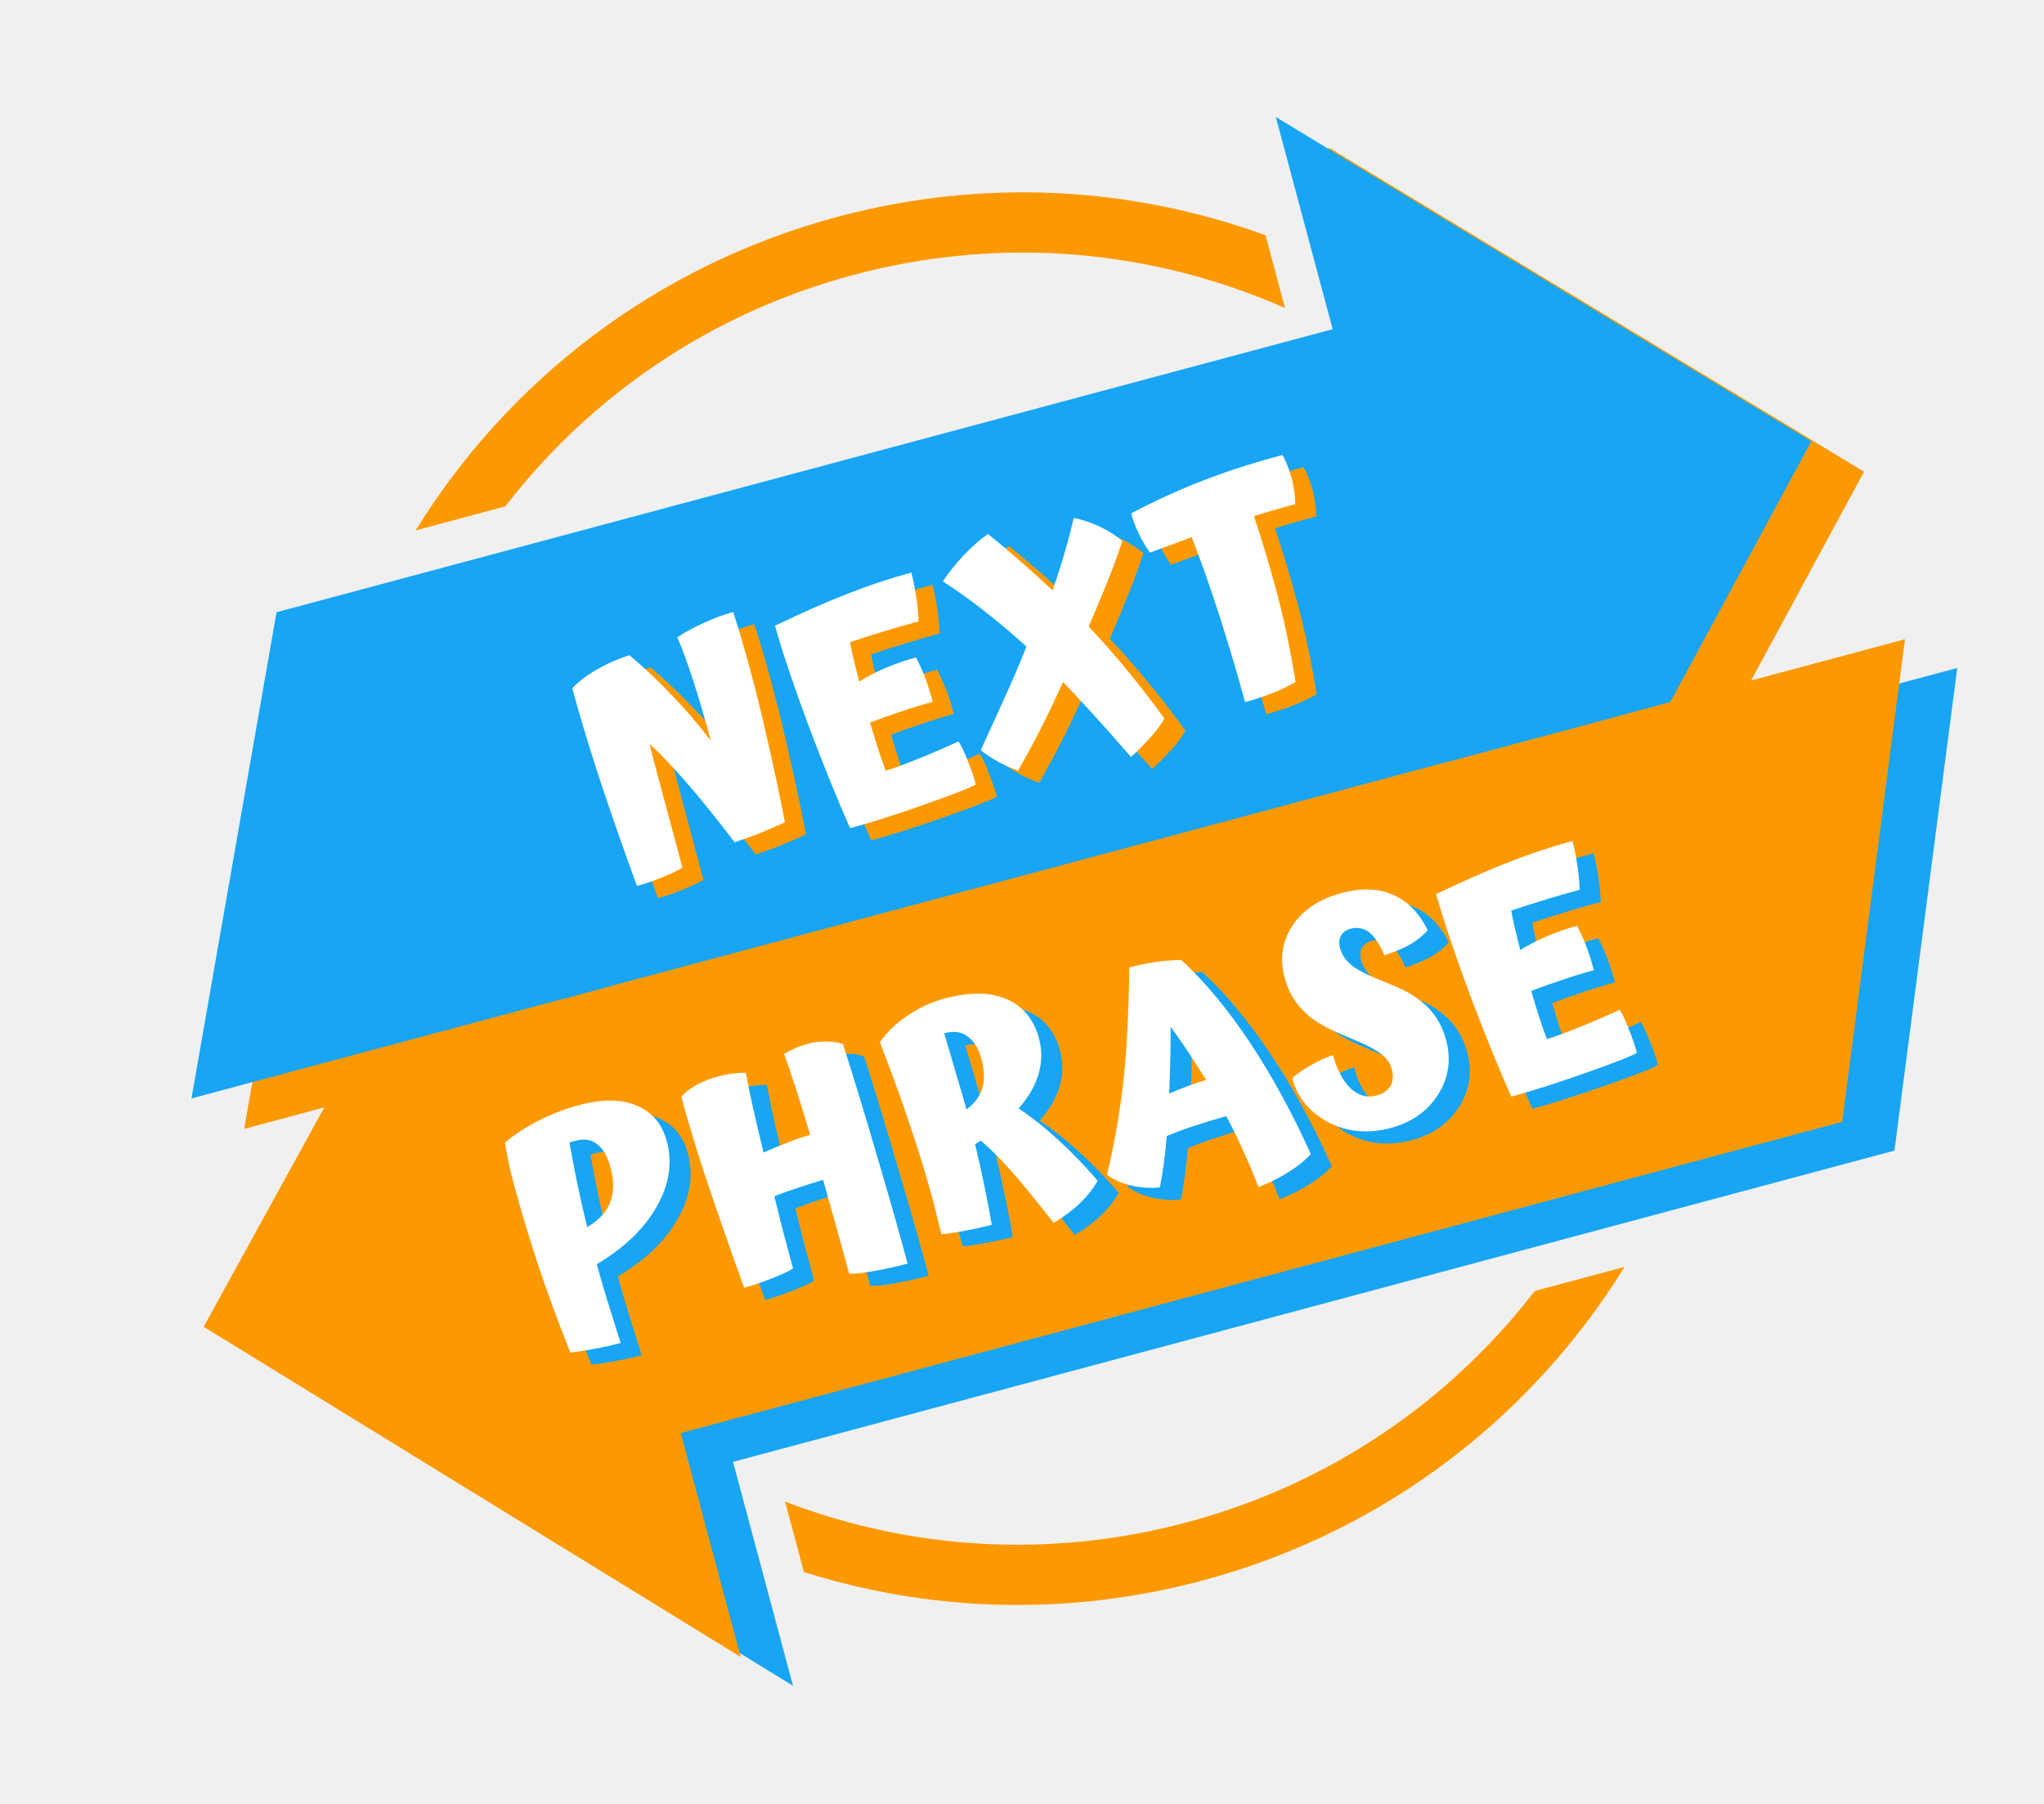
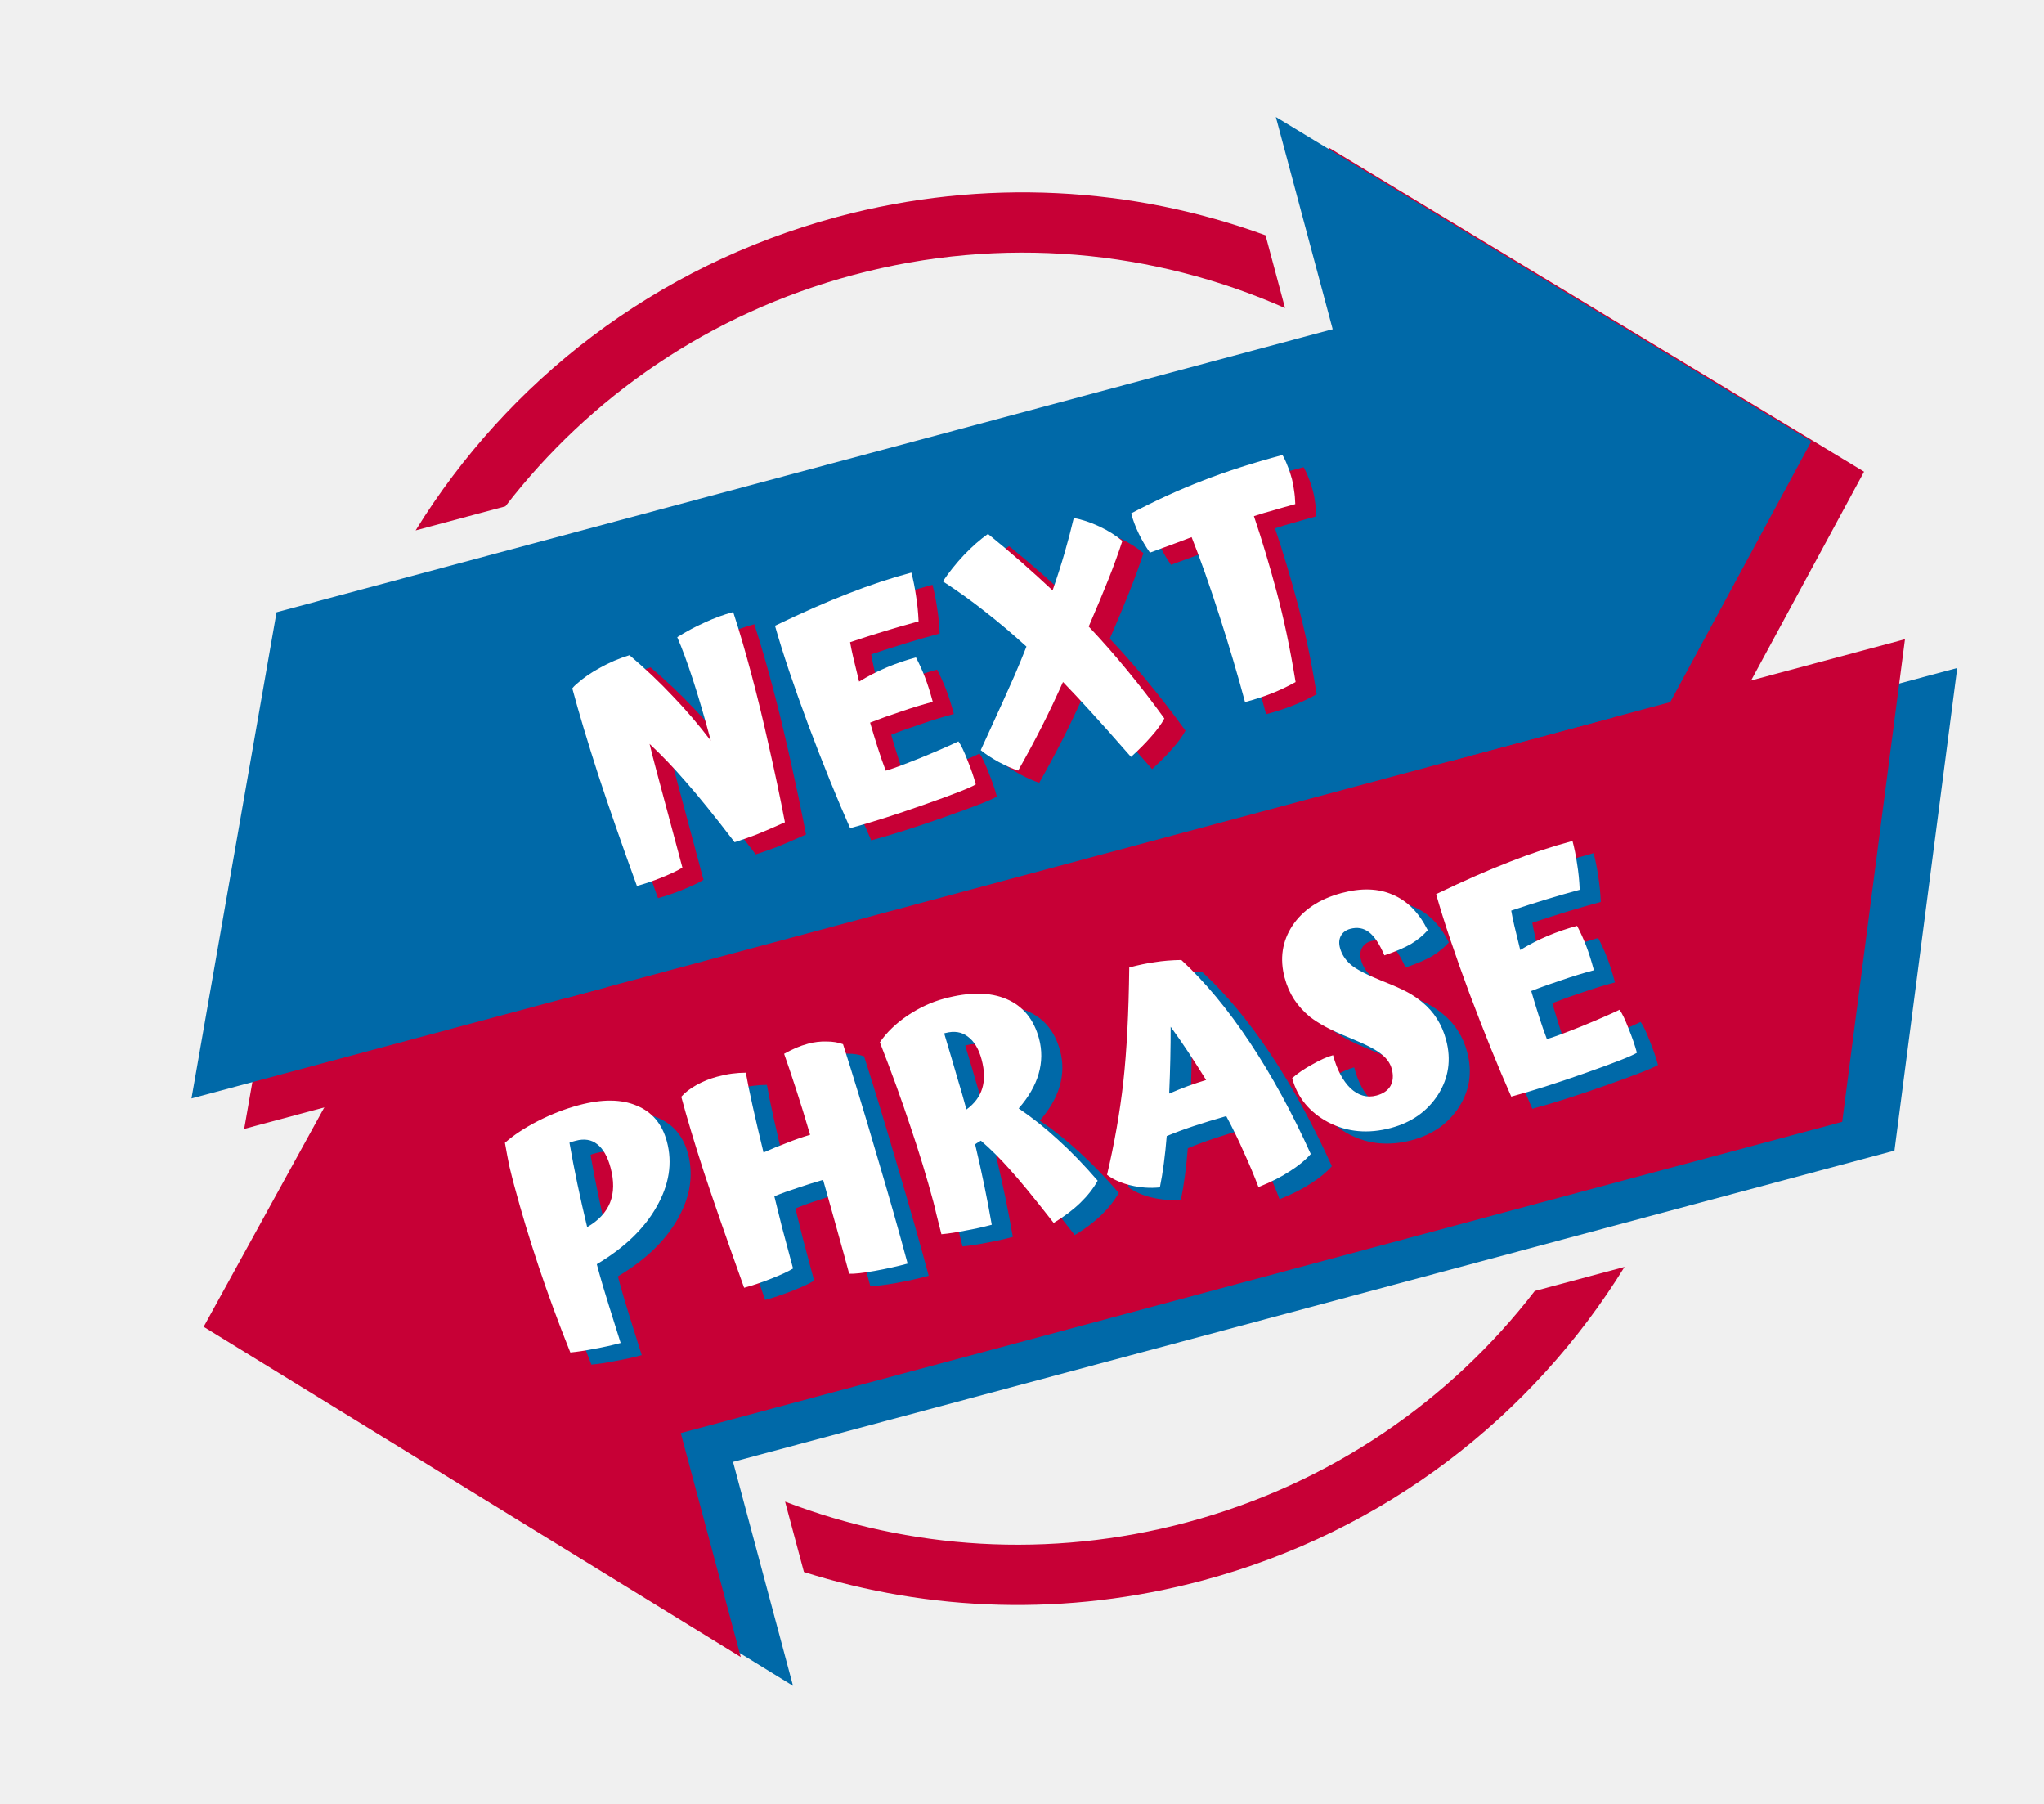
<svg xmlns="http://www.w3.org/2000/svg" width="475" height="419" viewBox="0 0 475 419" fill="none">
-   <path d="M377.52 294.353C356.167 328.947 321.99 355.819 279.5 367.205C247.836 375.689 215.87 374.417 186.825 365.238L182.443 348.884C211.23 359.926 243.712 362.3 275.877 353.682C309.314 344.722 337.108 325.304 356.662 299.942L377.52 294.353ZM385.565 136.906C390.03 146.102 393.689 155.85 396.432 166.088C403.965 194.202 403.67 222.581 396.88 248.933L387.859 215.265C388.556 200.283 386.993 184.952 382.909 169.711C380.159 159.447 376.397 149.72 371.763 140.604L385.565 136.906ZM95.212 270.611L85.185 273.297C82.215 266.313 79.697 259.038 77.676 251.498C72.049 230.494 70.791 209.344 73.345 189.001L95.212 270.611ZM194.608 50.381C228.769 41.227 263.281 43.431 294.098 54.666L298.628 71.573C268.174 58.12 233.017 54.583 198.231 63.904C164.795 72.863 137 92.281 117.446 117.644L96.588 123.233C117.941 88.638 152.118 61.766 194.608 50.381Z" fill="#FD9900" />
-   <path d="M363.451 238.453L308.738 34.26L433.184 109.597L363.451 238.453Z" fill="#FD9900" />
-   <path d="M76.515 149.317L360.175 73.31L387.092 173.766L56.746 262.283L76.515 149.317Z" fill="#FD9900" />
-   <path d="M351.204 231.381L296.49 27.189L420.936 102.526L351.204 231.381Z" fill="#17A5F4" />
-   <path d="M170.347 339.647L184.288 391.677L59.47 314.951L129.575 187.484L143.292 238.678L454.837 155.2L440.248 267.327L170.347 339.647Z" fill="#17A5F4" />
-   <path d="M158.203 332.962L172.144 384.992L47.326 308.266L117.431 180.8L131.148 231.994L442.693 148.516L428.104 260.643L158.203 332.962Z" fill="#FD9900" />
-   <path d="M64.267 142.246L347.928 66.239L374.845 166.695L44.498 255.211L64.267 142.246Z" fill="#17A5F4" />
-   <path d="M160.018 191.48L163.482 204.41C162.422 205.075 160.839 205.833 158.734 206.683C156.628 207.533 154.686 208.196 152.909 208.672C149.469 199.212 146.468 190.587 143.904 182.797C141.373 174.951 139.369 168.273 137.893 162.763C138.145 162.457 138.347 162.236 138.501 162.1C138.655 161.963 138.809 161.827 138.963 161.69C140.458 160.338 142.267 159.091 144.39 157.95C146.501 156.766 148.767 155.801 151.187 155.058C154.889 158.209 158.239 161.383 161.239 164.58C164.271 167.72 167.219 171.168 170.083 174.925C168.654 169.593 167.275 164.891 165.946 160.818C164.604 156.701 163.383 153.385 162.28 150.871C164.4 149.541 166.546 148.395 168.716 147.432C170.875 146.425 173.066 145.624 175.287 145.028C176.099 147.525 176.843 149.945 177.518 152.288C178.194 154.631 178.829 156.914 179.424 159.135C180.889 164.6 182.291 170.368 183.632 176.438C185.005 182.451 186.23 188.266 187.306 193.883C184.671 195.066 182.472 196.012 180.709 196.722C178.98 197.376 177.283 197.974 175.618 198.515C170.929 192.39 167.151 187.711 164.285 184.479C161.451 181.191 158.64 178.253 155.852 175.667C156.295 177.5 156.815 179.528 157.41 181.749C157.994 183.927 158.863 187.17 160.018 191.48ZM231.66 185.07C230.479 185.816 226.471 187.389 219.638 189.792C212.85 192.182 207.123 194.002 202.457 195.253C199.454 188.485 196.223 180.517 192.766 171.347C189.353 162.166 186.763 154.454 184.996 148.213C191.493 145.091 197.181 142.591 202.059 140.712C206.969 138.777 211.846 137.161 216.689 135.863C217.13 137.507 217.489 139.292 217.767 141.218C218.077 143.087 218.278 145.081 218.37 147.2C215.881 147.867 213.316 148.601 210.674 149.405C208.032 150.208 205.291 151.085 202.45 152.037C202.623 153.038 202.86 154.189 203.161 155.49C203.45 156.746 203.911 158.646 204.546 161.19C206.633 159.917 208.768 158.821 210.951 157.903C213.134 156.984 215.402 156.21 217.757 155.579C218.53 157.039 219.225 158.567 219.843 160.163C220.461 161.76 221.068 163.669 221.663 165.89C219.131 166.569 216.644 167.33 214.203 168.175C211.751 168.975 209.383 169.824 207.099 170.721C207.68 172.709 208.27 174.646 208.871 176.533C209.472 178.42 210.093 180.206 210.735 181.891C212.024 181.546 214.669 180.575 218.67 178.979C222.659 177.339 225.645 176.039 227.626 175.079C228.231 175.917 228.931 177.372 229.724 179.446C230.551 181.463 231.196 183.338 231.66 185.07ZM275.482 169.757C274.856 170.972 273.847 172.362 272.456 173.925C271.11 175.476 269.535 177.065 267.733 178.691C263.751 174.138 260.617 170.62 258.333 168.137C256.036 165.609 253.9 163.324 251.924 161.282C250.257 165.015 248.598 168.507 246.945 171.76C245.325 174.956 243.513 178.323 241.508 181.86C240.207 181.447 238.695 180.78 236.972 179.861C235.238 178.897 233.85 177.983 232.809 177.119C237.017 167.943 239.621 162.198 240.62 159.882C241.618 157.567 242.557 155.291 243.434 153.056C240.159 150.076 236.927 147.347 233.739 144.867C230.539 142.344 227.297 140.022 224.015 137.901C225.408 135.813 227.031 133.783 228.883 131.81C230.78 129.826 232.649 128.182 234.491 126.879C237.104 128.988 239.656 131.138 242.148 133.328C244.64 135.518 247.093 137.741 249.508 139.999C250.582 136.902 251.515 133.985 252.306 131.249C253.097 128.513 253.805 125.823 254.43 123.179C256.333 123.527 258.319 124.185 260.388 125.154C262.458 126.124 264.234 127.243 265.717 128.513C264.805 131.329 263.722 134.309 262.47 137.455C261.217 140.6 259.694 144.247 257.9 148.394C261.024 151.7 264.039 155.131 266.944 158.686C269.837 162.197 272.683 165.887 275.482 169.757ZM305.982 161.298C304.158 162.311 302.32 163.184 300.469 163.919C298.663 164.641 296.582 165.317 294.227 165.948C292.56 159.728 290.585 153.066 288.3 145.963C286.004 138.816 283.843 132.704 281.816 127.628C281.25 127.827 280.169 128.236 278.573 128.854C276.964 129.428 274.819 130.217 272.135 131.222C271.141 129.821 270.268 128.341 269.516 126.78C268.765 125.22 268.181 123.662 267.764 122.107C273.482 119.098 279.019 116.567 284.374 114.513C289.761 112.403 295.943 110.413 302.919 108.544C303.343 109.24 303.731 110.064 304.082 111.018C304.465 111.915 304.811 112.942 305.121 114.097C305.335 114.897 305.501 115.781 305.617 116.75C305.779 117.707 305.875 118.776 305.906 119.959C304.217 120.411 302.579 120.874 300.992 121.347C299.392 121.775 297.827 122.242 296.295 122.748C297.211 125.455 298.112 128.285 298.999 131.239C299.885 134.192 300.751 137.246 301.597 140.4C302.382 143.333 303.145 146.534 303.884 150.003C304.611 153.427 305.31 157.192 305.982 161.298Z" fill="#FD9900" />
+   <path d="M377.52 294.353C356.167 328.947 321.99 355.819 279.5 367.205C247.836 375.689 215.87 374.417 186.825 365.238L182.443 348.884C211.23 359.926 243.712 362.3 275.877 353.682C309.314 344.722 337.108 325.304 356.662 299.942L377.52 294.353ZM385.565 136.906C390.03 146.102 393.689 155.85 396.432 166.088C403.965 194.202 403.67 222.581 396.88 248.933L387.859 215.265C388.556 200.283 386.993 184.952 382.909 169.711C380.159 159.447 376.397 149.72 371.763 140.604L385.565 136.906ZM95.212 270.611L85.185 273.297C82.215 266.313 79.697 259.038 77.676 251.498C72.049 230.494 70.791 209.344 73.345 189.001L95.212 270.611ZM194.608 50.381C228.769 41.227 263.281 43.431 294.098 54.666L298.628 71.573C268.174 58.12 233.017 54.583 198.231 63.904C164.795 72.863 137 92.281 117.446 117.644L96.588 123.233C117.941 88.638 152.118 61.766 194.608 50.381Z" fill="#C70036" />
+   <path d="M363.451 238.453L308.738 34.26L433.184 109.597L363.451 238.453Z" fill="#C70036" />
+   <path d="M76.515 149.317L360.175 73.31L387.092 173.766L56.746 262.283L76.515 149.317Z" fill="#C70036" />
+   <path d="M351.204 231.381L296.49 27.189L420.936 102.526L351.204 231.381Z" fill="#0069A8" />
+   <path d="M170.347 339.647L184.288 391.677L59.47 314.951L129.575 187.484L143.292 238.678L454.837 155.2L440.248 267.327L170.347 339.647Z" fill="#0069A8" />
+   <path d="M158.203 332.962L172.144 384.992L47.326 308.266L117.431 180.8L131.148 231.994L442.693 148.516L428.104 260.643L158.203 332.962Z" fill="#C70036" />
+   <path d="M64.267 142.246L347.928 66.239L374.845 166.695L44.498 255.211L64.267 142.246Z" fill="#0069A8" />
+   <path d="M160.018 191.48L163.482 204.41C162.422 205.075 160.839 205.833 158.734 206.683C156.628 207.533 154.686 208.196 152.909 208.672C149.469 199.212 146.468 190.587 143.904 182.797C141.373 174.951 139.369 168.273 137.893 162.763C138.145 162.457 138.347 162.236 138.501 162.1C138.655 161.963 138.809 161.827 138.963 161.69C140.458 160.338 142.267 159.091 144.39 157.95C146.501 156.766 148.767 155.801 151.187 155.058C154.889 158.209 158.239 161.383 161.239 164.58C164.271 167.72 167.219 171.168 170.083 174.925C168.654 169.593 167.275 164.891 165.946 160.818C164.604 156.701 163.383 153.385 162.28 150.871C164.4 149.541 166.546 148.395 168.716 147.432C170.875 146.425 173.066 145.624 175.287 145.028C176.099 147.525 176.843 149.945 177.518 152.288C178.194 154.631 178.829 156.914 179.424 159.135C180.889 164.6 182.291 170.368 183.632 176.438C185.005 182.451 186.23 188.266 187.306 193.883C184.671 195.066 182.472 196.012 180.709 196.722C178.98 197.376 177.283 197.974 175.618 198.515C170.929 192.39 167.151 187.711 164.285 184.479C161.451 181.191 158.64 178.253 155.852 175.667C156.295 177.5 156.815 179.528 157.41 181.749C157.994 183.927 158.863 187.17 160.018 191.48ZM231.66 185.07C230.479 185.816 226.471 187.389 219.638 189.792C212.85 192.182 207.123 194.002 202.457 195.253C199.454 188.485 196.223 180.517 192.766 171.347C189.353 162.166 186.763 154.454 184.996 148.213C191.493 145.091 197.181 142.591 202.059 140.712C206.969 138.777 211.846 137.161 216.689 135.863C217.13 137.507 217.489 139.292 217.767 141.218C218.077 143.087 218.278 145.081 218.37 147.2C215.881 147.867 213.316 148.601 210.674 149.405C208.032 150.208 205.291 151.085 202.45 152.037C202.623 153.038 202.86 154.189 203.161 155.49C203.45 156.746 203.911 158.646 204.546 161.19C206.633 159.917 208.768 158.821 210.951 157.903C213.134 156.984 215.402 156.21 217.757 155.579C218.53 157.039 219.225 158.567 219.843 160.163C220.461 161.76 221.068 163.669 221.663 165.89C219.131 166.569 216.644 167.33 214.203 168.175C211.751 168.975 209.383 169.824 207.099 170.721C207.68 172.709 208.27 174.646 208.871 176.533C209.472 178.42 210.093 180.206 210.735 181.891C212.024 181.546 214.669 180.575 218.67 178.979C222.659 177.339 225.645 176.039 227.626 175.079C228.231 175.917 228.931 177.372 229.724 179.446C230.551 181.463 231.196 183.338 231.66 185.07ZM275.482 169.757C274.856 170.972 273.847 172.362 272.456 173.925C271.11 175.476 269.535 177.065 267.733 178.691C263.751 174.138 260.617 170.62 258.333 168.137C256.036 165.609 253.9 163.324 251.924 161.282C250.257 165.015 248.598 168.507 246.945 171.76C245.325 174.956 243.513 178.323 241.508 181.86C240.207 181.447 238.695 180.78 236.972 179.861C235.238 178.897 233.85 177.983 232.809 177.119C237.017 167.943 239.621 162.198 240.62 159.882C241.618 157.567 242.557 155.291 243.434 153.056C240.159 150.076 236.927 147.347 233.739 144.867C230.539 142.344 227.297 140.022 224.015 137.901C225.408 135.813 227.031 133.783 228.883 131.81C230.78 129.826 232.649 128.182 234.491 126.879C237.104 128.988 239.656 131.138 242.148 133.328C244.64 135.518 247.093 137.741 249.508 139.999C250.582 136.902 251.515 133.985 252.306 131.249C253.097 128.513 253.805 125.823 254.43 123.179C256.333 123.527 258.319 124.185 260.388 125.154C262.458 126.124 264.234 127.243 265.717 128.513C264.805 131.329 263.722 134.309 262.47 137.455C261.217 140.6 259.694 144.247 257.9 148.394C261.024 151.7 264.039 155.131 266.944 158.686C269.837 162.197 272.683 165.887 275.482 169.757ZM305.982 161.298C304.158 162.311 302.32 163.184 300.469 163.919C298.663 164.641 296.582 165.317 294.227 165.948C292.56 159.728 290.585 153.066 288.3 145.963C286.004 138.816 283.843 132.704 281.816 127.628C281.25 127.827 280.169 128.236 278.573 128.854C276.964 129.428 274.819 130.217 272.135 131.222C271.141 129.821 270.268 128.341 269.516 126.78C268.765 125.22 268.181 123.662 267.764 122.107C273.482 119.098 279.019 116.567 284.374 114.513C289.761 112.403 295.943 110.413 302.919 108.544C303.343 109.24 303.731 110.064 304.082 111.018C304.465 111.915 304.811 112.942 305.121 114.097C305.335 114.897 305.501 115.781 305.617 116.75C305.779 117.707 305.875 118.776 305.906 119.959C304.217 120.411 302.579 120.874 300.992 121.347C299.392 121.775 297.827 122.242 296.295 122.748C297.211 125.455 298.112 128.285 298.999 131.239C299.885 134.192 300.751 137.246 301.597 140.4C302.382 143.333 303.145 146.534 303.884 150.003C304.611 153.427 305.31 157.192 305.982 161.298Z" fill="#C70036" />
  <path d="M155.119 188.652L158.583 201.582C157.523 202.247 155.94 203.004 153.835 203.854C151.729 204.704 149.787 205.367 148.01 205.843C144.57 196.383 141.569 187.758 139.005 179.968C136.474 172.122 134.471 165.444 132.994 159.935C133.246 159.629 133.448 159.408 133.602 159.272C133.756 159.135 133.91 158.999 134.064 158.862C135.559 157.509 137.368 156.262 139.491 155.122C141.602 153.937 143.868 152.973 146.288 152.229C149.99 155.381 153.34 158.555 156.34 161.751C159.372 164.891 162.32 168.34 165.184 172.097C163.755 166.765 162.376 162.062 161.047 157.99C159.705 153.873 158.484 150.557 157.381 148.042C159.501 146.712 161.647 145.566 163.818 144.603C165.976 143.596 168.167 142.795 170.388 142.2C171.2 144.697 171.944 147.117 172.619 149.46C173.295 151.803 173.93 154.085 174.525 156.307C175.99 161.772 177.392 167.54 178.733 173.609C180.106 179.623 181.331 185.438 182.407 191.055C179.772 192.237 177.573 193.184 175.811 193.894C174.081 194.548 172.384 195.146 170.719 195.687C166.03 189.562 162.252 184.883 159.386 181.651C156.552 178.362 153.741 175.425 150.953 172.838C151.397 174.672 151.916 176.699 152.511 178.921C153.095 181.098 153.964 184.342 155.119 188.652ZM226.761 182.242C225.58 182.987 221.573 184.561 214.739 186.963C207.951 189.354 202.224 191.174 197.558 192.424C194.555 185.657 191.324 177.689 187.867 168.519C184.454 159.337 181.864 151.626 180.097 145.385C186.594 142.263 192.282 139.762 197.16 137.884C202.07 135.949 206.947 134.333 211.79 133.035C212.231 134.679 212.59 136.464 212.868 138.39C213.178 140.259 213.379 142.253 213.471 144.371C210.982 145.038 208.417 145.773 205.775 146.576C203.133 147.379 200.392 148.257 197.551 149.208C197.724 150.21 197.961 151.361 198.262 152.661C198.551 153.917 199.012 155.817 199.647 158.362C201.734 157.088 203.869 155.992 206.052 155.074C208.235 154.156 210.504 153.381 212.858 152.75C213.631 154.21 214.326 155.738 214.944 157.335C215.562 158.931 216.169 160.84 216.764 163.062C214.232 163.74 211.745 164.502 209.304 165.346C206.852 166.146 204.484 166.995 202.2 167.893C202.781 169.88 203.371 171.818 203.972 173.704C204.573 175.591 205.194 177.377 205.836 179.062C207.125 178.717 209.77 177.746 213.771 176.15C217.76 174.51 220.746 173.21 222.727 172.251C223.332 173.089 224.032 174.544 224.825 176.617C225.652 178.634 226.297 180.509 226.761 182.242ZM270.583 166.928C269.957 168.144 268.948 169.533 267.557 171.096C266.211 172.648 264.636 174.236 262.834 175.862C258.852 171.31 255.718 167.792 253.434 165.309C251.137 162.781 249.001 160.496 247.025 158.454C245.359 162.186 243.699 165.679 242.046 168.931C240.426 172.127 238.614 175.494 236.609 179.032C235.308 178.618 233.796 177.952 232.073 177.033C230.339 176.069 228.951 175.155 227.91 174.291C232.118 165.115 234.722 159.369 235.721 157.054C236.72 154.738 237.658 152.463 238.535 150.228C235.26 147.248 232.029 144.518 228.84 142.039C225.64 139.515 222.399 137.193 219.116 135.072C220.509 132.985 222.132 130.955 223.984 128.982C225.881 126.997 227.751 125.353 229.592 124.05C232.205 126.16 234.757 128.31 237.249 130.499C239.741 132.689 242.194 134.913 244.609 137.171C245.683 134.073 246.616 131.156 247.407 128.42C248.198 125.685 248.906 122.995 249.531 120.351C251.434 120.698 253.42 121.357 255.489 122.326C257.559 123.295 259.335 124.415 260.818 125.684C259.906 128.5 258.823 131.481 257.571 134.626C256.318 137.772 254.795 141.418 253.001 145.566C256.125 148.872 259.14 152.303 262.045 155.858C264.938 159.369 267.785 163.059 270.583 166.928ZM301.083 158.47C299.259 159.483 297.421 160.356 295.57 161.09C293.764 161.812 291.683 162.489 289.328 163.12C287.661 156.899 285.686 150.238 283.401 143.135C281.105 135.988 278.944 129.876 276.917 124.799C276.351 124.999 275.27 125.407 273.674 126.026C272.065 126.599 269.92 127.389 267.236 128.393C266.242 126.993 265.369 125.512 264.617 123.952C263.866 122.391 263.282 120.833 262.865 119.278C268.583 116.27 274.12 113.738 279.475 111.684C284.862 109.574 291.044 107.584 298.02 105.715C298.444 106.411 298.832 107.236 299.183 108.19C299.566 109.087 299.912 110.113 300.222 111.269C300.436 112.068 300.602 112.953 300.719 113.921C300.88 114.878 300.976 115.948 301.007 117.13C299.318 117.583 297.68 118.045 296.093 118.518C294.493 118.947 292.928 119.414 291.396 119.92C292.312 122.627 293.213 125.457 294.1 128.41C294.986 131.363 295.852 134.417 296.698 137.572C297.483 140.504 298.246 143.705 298.985 147.174C299.712 150.599 300.411 154.364 301.083 158.47Z" fill="white" />
-   <path d="M143.584 296.554C144.012 298.153 144.499 299.88 145.043 301.735C145.576 303.545 146.938 307.918 149.13 314.855C147.131 315.391 145.085 315.844 142.994 316.213C140.914 316.628 139.061 316.91 137.435 317.06C134.697 310.222 132.254 303.59 130.104 297.166C127.942 290.697 126.033 284.374 124.378 278.198C124.009 276.821 123.639 275.349 123.266 273.781C122.939 272.203 122.596 270.389 122.238 268.342C124.239 266.568 126.788 264.885 129.885 263.293C133.027 261.689 136.198 260.459 139.397 259.601C144.818 258.149 149.304 258.185 152.856 259.71C156.44 261.178 158.78 263.956 159.875 268.044C161.208 273.02 160.417 278.066 157.502 283.181C154.631 288.284 149.991 292.742 143.584 296.554ZM146.788 274.122C146.098 271.545 145.063 269.727 143.684 268.668C142.349 267.597 140.682 267.329 138.682 267.865C138.283 267.972 137.971 268.055 137.749 268.115C137.572 268.163 137.4 268.232 137.234 268.324C137.765 271.373 138.37 274.52 139.05 277.767C139.729 281.014 140.495 284.404 141.347 287.938C143.988 286.421 145.763 284.517 146.673 282.225C147.583 279.933 147.621 277.232 146.788 274.122ZM200.805 245.433C203.113 252.625 205.688 261.078 208.529 270.794C211.415 280.498 213.846 289.038 215.822 296.413C213.378 297.068 210.816 297.636 208.135 298.116C205.454 298.596 203.488 298.814 202.238 298.768C201.464 295.879 200.537 292.509 199.456 288.655C198.376 284.801 197.284 280.903 196.18 276.96C194.015 277.588 191.995 278.225 190.12 278.87C188.233 279.471 186.475 280.108 184.846 280.783C185.397 283.017 185.984 285.383 186.606 287.883C187.261 290.327 188.124 293.549 189.195 297.548C188.135 298.213 186.442 299 184.114 299.909C181.83 300.807 179.733 301.512 177.822 302.024C173.853 290.943 170.74 281.991 168.483 275.167C166.27 268.33 164.515 262.491 163.217 257.648C164.093 256.651 165.277 255.738 166.77 254.91C168.262 254.081 169.853 253.441 171.541 252.989C172.785 252.655 173.936 252.418 174.994 252.278C176.052 252.137 177.127 252.063 178.22 252.056C178.578 254.103 179.113 256.722 179.825 259.912C180.537 263.103 181.373 266.665 182.332 270.599C184.203 269.764 186.026 269.014 187.8 268.348C189.563 267.637 191.349 267.016 193.159 266.483C192.034 262.642 190.942 259.1 189.883 255.86C188.813 252.575 187.891 249.846 187.118 247.672C188.113 247.119 189.037 246.658 189.89 246.286C190.787 245.903 191.725 245.58 192.702 245.318C194.124 244.937 195.555 244.768 196.995 244.811C198.423 244.809 199.693 245.017 200.805 245.433ZM259.988 277.15C258.991 278.941 257.642 280.66 255.94 282.306C254.238 283.953 252.178 285.505 249.759 286.963C245.117 281.016 241.688 276.839 239.472 274.432C237.288 271.97 235.081 269.775 232.851 267.849C232.474 268.045 232.187 268.217 231.989 268.365C231.823 268.458 231.663 268.572 231.509 268.708C232.278 271.931 232.984 275.099 233.627 278.213C234.259 281.282 234.841 284.341 235.372 287.389C233.372 287.925 231.327 288.378 229.235 288.748C227.156 289.162 225.303 289.444 223.676 289.594C223.161 287.494 222.766 285.933 222.493 284.911C222.263 283.877 222.029 282.916 221.791 282.027C220.279 276.384 218.502 270.551 216.459 264.526C214.461 258.49 212.097 251.98 209.369 244.996C210.981 242.659 213.138 240.581 215.841 238.761C218.589 236.929 221.429 235.621 224.362 234.835C230.182 233.275 235.003 233.317 238.825 234.96C242.646 236.603 245.158 239.668 246.361 244.156C247.087 246.866 247.055 249.589 246.264 252.325C245.473 255.061 243.928 257.737 241.629 260.354C244.71 262.433 247.735 264.837 250.704 267.565C253.718 270.282 256.813 273.477 259.988 277.15ZM229.41 260.341L229.482 260.608C231.356 259.249 232.583 257.61 233.165 255.692C233.746 253.774 233.698 251.549 233.019 249.017C232.352 246.528 231.279 244.744 229.799 243.665C228.364 242.573 226.624 242.301 224.58 242.849L224.314 242.92C225.614 247.239 226.631 250.681 227.366 253.246C228.134 255.755 228.815 258.12 229.41 260.341ZM309.509 270.953C308.228 272.391 306.588 273.736 304.59 274.986C302.647 276.268 300.235 277.486 297.354 278.639C296.373 276.044 295.251 273.369 293.988 270.611C292.758 267.798 291.383 264.976 289.862 262.145C287.031 262.951 284.499 263.725 282.269 264.465C280.039 265.206 277.96 265.977 276.032 266.779C275.856 268.969 275.635 271.076 275.368 273.1C275.101 275.125 274.792 276.993 274.441 278.706C272.169 278.934 269.912 278.777 267.671 278.234C265.487 277.724 263.649 276.907 262.157 275.783C263.876 268.513 265.138 261.317 265.945 254.195C266.739 247.029 267.198 238.168 267.322 227.61C269.499 227.027 271.484 226.614 273.276 226.372C275.101 226.073 277.152 225.905 279.427 225.866C284.936 230.962 290.243 237.35 295.349 245.031C300.455 252.711 305.175 261.352 309.509 270.953ZM276.943 241.39C276.949 243.722 276.924 246.205 276.868 248.84C276.812 251.474 276.723 254.165 276.602 256.911C278.053 256.285 279.472 255.714 280.858 255.2C282.289 254.673 283.731 254.192 285.185 253.754C283.763 251.469 282.371 249.294 281.008 247.23C279.646 245.166 278.291 243.22 276.943 241.39ZM335.385 235.66C336.788 236.808 337.948 238.116 338.866 239.585C339.771 241.009 340.468 242.632 340.956 244.454C342.182 249.03 341.556 253.27 339.078 257.172C336.588 261.03 332.943 263.602 328.144 264.888C322.857 266.305 318.001 265.868 313.578 263.577C309.186 261.229 306.39 257.812 305.187 253.324C306.418 252.232 307.968 251.174 309.837 250.149C311.738 249.068 313.355 248.349 314.688 247.992C315.593 251.369 316.947 253.935 318.751 255.69C320.587 257.389 322.594 257.946 324.771 257.363C326.326 256.946 327.412 256.203 328.03 255.132C328.637 254.017 328.737 252.705 328.332 251.194C327.987 249.905 327.209 248.78 325.999 247.819C324.822 246.801 322.441 245.558 318.857 244.089C316.183 242.996 314.176 242.081 312.835 241.345C311.495 240.609 310.316 239.853 309.299 239.078C307.828 237.853 306.611 236.512 305.65 235.056C304.676 233.555 303.939 231.871 303.439 230.005C302.248 225.561 302.856 221.518 305.26 217.873C307.709 214.217 311.511 211.698 316.665 210.317C321.242 209.09 325.205 209.219 328.555 210.702C331.938 212.13 334.651 214.879 336.694 218.951C335.632 220.14 334.344 221.2 332.831 222.129C331.306 223.014 329.235 223.902 326.616 224.794C325.478 222.147 324.282 220.348 323.027 219.398C321.773 218.449 320.324 218.194 318.68 218.635C317.658 218.909 316.925 219.462 316.481 220.295C316.071 221.072 316.008 221.994 316.294 223.06C316.687 224.526 317.506 225.807 318.752 226.902C319.998 227.997 322.435 229.272 326.063 230.729C328.725 231.777 330.698 232.654 331.982 233.357C333.266 234.061 334.401 234.829 335.385 235.66ZM385.298 247.431C384.116 248.176 380.109 249.75 373.276 252.152C366.488 254.543 360.761 256.363 356.095 257.613C353.091 250.846 349.861 242.877 346.404 233.708C342.991 224.526 340.401 216.815 338.633 210.574C345.131 207.452 350.819 204.951 355.697 203.073C360.607 201.138 365.484 199.522 370.327 198.224C370.768 199.868 371.127 201.653 371.405 203.578C371.715 205.448 371.916 207.442 372.007 209.56C369.519 210.227 366.954 210.962 364.312 211.765C361.67 212.568 358.928 213.446 356.088 214.397C356.261 215.399 356.498 216.55 356.799 217.85C357.088 219.106 357.549 221.006 358.183 223.551C360.271 222.277 362.406 221.181 364.589 220.263C366.771 219.345 369.04 218.57 371.395 217.939C372.167 219.399 372.863 220.927 373.481 222.524C374.099 224.12 374.706 226.029 375.301 228.251C372.768 228.929 370.282 229.691 367.841 230.535C365.389 231.335 363.021 232.184 360.737 233.082C361.317 235.069 361.908 237.006 362.509 238.893C363.109 240.78 363.731 242.566 364.373 244.251C365.661 243.906 368.306 242.935 372.308 241.339C376.297 239.699 379.282 238.399 381.263 237.44C381.869 238.277 382.569 239.733 383.362 241.806C384.188 243.823 384.834 245.698 385.298 247.431Z" fill="#17A5F4" />
+   <path d="M143.584 296.554C144.012 298.153 144.499 299.88 145.043 301.735C145.576 303.545 146.938 307.918 149.13 314.855C147.131 315.391 145.085 315.844 142.994 316.213C140.914 316.628 139.061 316.91 137.435 317.06C134.697 310.222 132.254 303.59 130.104 297.166C127.942 290.697 126.033 284.374 124.378 278.198C124.009 276.821 123.639 275.349 123.266 273.781C122.939 272.203 122.596 270.389 122.238 268.342C124.239 266.568 126.788 264.885 129.885 263.293C133.027 261.689 136.198 260.459 139.397 259.601C144.818 258.149 149.304 258.185 152.856 259.71C156.44 261.178 158.78 263.956 159.875 268.044C161.208 273.02 160.417 278.066 157.502 283.181C154.631 288.284 149.991 292.742 143.584 296.554ZM146.788 274.122C146.098 271.545 145.063 269.727 143.684 268.668C142.349 267.597 140.682 267.329 138.682 267.865C138.283 267.972 137.971 268.055 137.749 268.115C137.572 268.163 137.4 268.232 137.234 268.324C137.765 271.373 138.37 274.52 139.05 277.767C139.729 281.014 140.495 284.404 141.347 287.938C143.988 286.421 145.763 284.517 146.673 282.225C147.583 279.933 147.621 277.232 146.788 274.122ZM200.805 245.433C203.113 252.625 205.688 261.078 208.529 270.794C211.415 280.498 213.846 289.038 215.822 296.413C213.378 297.068 210.816 297.636 208.135 298.116C205.454 298.596 203.488 298.814 202.238 298.768C201.464 295.879 200.537 292.509 199.456 288.655C198.376 284.801 197.284 280.903 196.18 276.96C194.015 277.588 191.995 278.225 190.12 278.87C188.233 279.471 186.475 280.108 184.846 280.783C185.397 283.017 185.984 285.383 186.606 287.883C187.261 290.327 188.124 293.549 189.195 297.548C188.135 298.213 186.442 299 184.114 299.909C181.83 300.807 179.733 301.512 177.822 302.024C173.853 290.943 170.74 281.991 168.483 275.167C166.27 268.33 164.515 262.491 163.217 257.648C164.093 256.651 165.277 255.738 166.77 254.91C168.262 254.081 169.853 253.441 171.541 252.989C172.785 252.655 173.936 252.418 174.994 252.278C176.052 252.137 177.127 252.063 178.22 252.056C178.578 254.103 179.113 256.722 179.825 259.912C180.537 263.103 181.373 266.665 182.332 270.599C184.203 269.764 186.026 269.014 187.8 268.348C189.563 267.637 191.349 267.016 193.159 266.483C192.034 262.642 190.942 259.1 189.883 255.86C188.813 252.575 187.891 249.846 187.118 247.672C188.113 247.119 189.037 246.658 189.89 246.286C190.787 245.903 191.725 245.58 192.702 245.318C194.124 244.937 195.555 244.768 196.995 244.811C198.423 244.809 199.693 245.017 200.805 245.433ZM259.988 277.15C258.991 278.941 257.642 280.66 255.94 282.306C254.238 283.953 252.178 285.505 249.759 286.963C245.117 281.016 241.688 276.839 239.472 274.432C237.288 271.97 235.081 269.775 232.851 267.849C232.474 268.045 232.187 268.217 231.989 268.365C231.823 268.458 231.663 268.572 231.509 268.708C232.278 271.931 232.984 275.099 233.627 278.213C234.259 281.282 234.841 284.341 235.372 287.389C233.372 287.925 231.327 288.378 229.235 288.748C227.156 289.162 225.303 289.444 223.676 289.594C223.161 287.494 222.766 285.933 222.493 284.911C222.263 283.877 222.029 282.916 221.791 282.027C220.279 276.384 218.502 270.551 216.459 264.526C214.461 258.49 212.097 251.98 209.369 244.996C210.981 242.659 213.138 240.581 215.841 238.761C218.589 236.929 221.429 235.621 224.362 234.835C230.182 233.275 235.003 233.317 238.825 234.96C242.646 236.603 245.158 239.668 246.361 244.156C247.087 246.866 247.055 249.589 246.264 252.325C245.473 255.061 243.928 257.737 241.629 260.354C244.71 262.433 247.735 264.837 250.704 267.565C253.718 270.282 256.813 273.477 259.988 277.15ZM229.41 260.341L229.482 260.608C231.356 259.249 232.583 257.61 233.165 255.692C233.746 253.774 233.698 251.549 233.019 249.017C232.352 246.528 231.279 244.744 229.799 243.665C228.364 242.573 226.624 242.301 224.58 242.849L224.314 242.92C225.614 247.239 226.631 250.681 227.366 253.246C228.134 255.755 228.815 258.12 229.41 260.341ZM309.509 270.953C308.228 272.391 306.588 273.736 304.59 274.986C302.647 276.268 300.235 277.486 297.354 278.639C296.373 276.044 295.251 273.369 293.988 270.611C292.758 267.798 291.383 264.976 289.862 262.145C287.031 262.951 284.499 263.725 282.269 264.465C280.039 265.206 277.96 265.977 276.032 266.779C275.856 268.969 275.635 271.076 275.368 273.1C275.101 275.125 274.792 276.993 274.441 278.706C272.169 278.934 269.912 278.777 267.671 278.234C265.487 277.724 263.649 276.907 262.157 275.783C263.876 268.513 265.138 261.317 265.945 254.195C266.739 247.029 267.198 238.168 267.322 227.61C269.499 227.027 271.484 226.614 273.276 226.372C275.101 226.073 277.152 225.905 279.427 225.866C284.936 230.962 290.243 237.35 295.349 245.031C300.455 252.711 305.175 261.352 309.509 270.953ZM276.943 241.39C276.949 243.722 276.924 246.205 276.868 248.84C276.812 251.474 276.723 254.165 276.602 256.911C278.053 256.285 279.472 255.714 280.858 255.2C282.289 254.673 283.731 254.192 285.185 253.754C283.763 251.469 282.371 249.294 281.008 247.23C279.646 245.166 278.291 243.22 276.943 241.39ZM335.385 235.66C336.788 236.808 337.948 238.116 338.866 239.585C339.771 241.009 340.468 242.632 340.956 244.454C342.182 249.03 341.556 253.27 339.078 257.172C336.588 261.03 332.943 263.602 328.144 264.888C322.857 266.305 318.001 265.868 313.578 263.577C309.186 261.229 306.39 257.812 305.187 253.324C306.418 252.232 307.968 251.174 309.837 250.149C311.738 249.068 313.355 248.349 314.688 247.992C315.593 251.369 316.947 253.935 318.751 255.69C320.587 257.389 322.594 257.946 324.771 257.363C326.326 256.946 327.412 256.203 328.03 255.132C328.637 254.017 328.737 252.705 328.332 251.194C327.987 249.905 327.209 248.78 325.999 247.819C324.822 246.801 322.441 245.558 318.857 244.089C316.183 242.996 314.176 242.081 312.835 241.345C311.495 240.609 310.316 239.853 309.299 239.078C307.828 237.853 306.611 236.512 305.65 235.056C304.676 233.555 303.939 231.871 303.439 230.005C302.248 225.561 302.856 221.518 305.26 217.873C307.709 214.217 311.511 211.698 316.665 210.317C321.242 209.09 325.205 209.219 328.555 210.702C331.938 212.13 334.651 214.879 336.694 218.951C335.632 220.14 334.344 221.2 332.831 222.129C331.306 223.014 329.235 223.902 326.616 224.794C325.478 222.147 324.282 220.348 323.027 219.398C321.773 218.449 320.324 218.194 318.68 218.635C317.658 218.909 316.925 219.462 316.481 220.295C316.071 221.072 316.008 221.994 316.294 223.06C316.687 224.526 317.506 225.807 318.752 226.902C319.998 227.997 322.435 229.272 326.063 230.729C328.725 231.777 330.698 232.654 331.982 233.357C333.266 234.061 334.401 234.829 335.385 235.66ZM385.298 247.431C384.116 248.176 380.109 249.75 373.276 252.152C366.488 254.543 360.761 256.363 356.095 257.613C353.091 250.846 349.861 242.877 346.404 233.708C342.991 224.526 340.401 216.815 338.633 210.574C345.131 207.452 350.819 204.951 355.697 203.073C360.607 201.138 365.484 199.522 370.327 198.224C370.768 199.868 371.127 201.653 371.405 203.578C371.715 205.448 371.916 207.442 372.007 209.56C369.519 210.227 366.954 210.962 364.312 211.765C361.67 212.568 358.928 213.446 356.088 214.397C356.261 215.399 356.498 216.55 356.799 217.85C357.088 219.106 357.549 221.006 358.183 223.551C360.271 222.277 362.406 221.181 364.589 220.263C366.771 219.345 369.04 218.57 371.395 217.939C372.167 219.399 372.863 220.927 373.481 222.524C374.099 224.12 374.706 226.029 375.301 228.251C372.768 228.929 370.282 229.691 367.841 230.535C365.389 231.335 363.021 232.184 360.737 233.082C361.317 235.069 361.908 237.006 362.509 238.893C363.109 240.78 363.731 242.566 364.373 244.251C365.661 243.906 368.306 242.935 372.308 241.339C376.297 239.699 379.282 238.399 381.263 237.44C381.869 238.277 382.569 239.733 383.362 241.806C384.188 243.823 384.834 245.698 385.298 247.431Z" fill="#0069A8" />
  <path d="M138.685 293.725C139.113 295.325 139.6 297.052 140.144 298.906C140.677 300.716 142.039 305.09 144.231 312.027C142.232 312.562 140.186 313.015 138.095 313.385C136.015 313.799 134.162 314.082 132.536 314.232C129.798 307.393 127.355 300.762 125.205 294.337C123.043 287.868 121.134 281.546 119.48 275.37C119.11 273.992 118.74 272.52 118.367 270.953C118.04 269.374 117.697 267.561 117.339 265.514C119.34 263.74 121.889 262.056 124.986 260.465C128.128 258.861 131.299 257.63 134.498 256.773C139.919 255.32 144.405 255.357 147.957 256.881C151.541 258.35 153.881 261.128 154.976 265.216C156.309 270.192 155.518 275.238 152.603 280.353C149.732 285.456 145.092 289.913 138.685 293.725ZM141.889 271.294C141.199 268.717 140.164 266.899 138.785 265.839C137.45 264.768 135.783 264.501 133.783 265.036C133.384 265.144 133.073 265.227 132.85 265.287C132.673 265.334 132.501 265.404 132.335 265.496C132.866 268.544 133.471 271.692 134.151 274.939C134.83 278.186 135.596 281.576 136.448 285.11C139.089 283.593 140.865 281.688 141.774 279.397C142.684 277.105 142.723 274.404 141.889 271.294ZM195.906 242.605C198.214 249.796 200.789 258.25 203.63 267.966C206.516 277.669 208.947 286.209 210.923 293.585C208.479 294.24 205.917 294.807 203.236 295.288C200.555 295.768 198.589 295.985 197.339 295.939C196.565 293.051 195.638 289.68 194.558 285.826C193.477 281.973 192.385 278.074 191.281 274.132C189.116 274.76 187.096 275.396 185.221 276.041C183.334 276.642 181.576 277.28 179.947 277.955C180.498 280.188 181.085 282.555 181.707 285.055C182.362 287.499 183.225 290.72 184.297 294.719C183.237 295.384 181.543 296.171 179.215 297.081C176.931 297.979 174.834 298.683 172.924 299.195C168.954 288.115 165.841 279.163 163.584 272.338C161.371 265.502 159.616 259.662 158.318 254.819C159.194 253.823 160.379 252.91 161.871 252.081C163.363 251.253 164.954 250.613 166.642 250.16C167.886 249.827 169.037 249.59 170.095 249.449C171.153 249.309 172.228 249.235 173.322 249.228C173.68 251.275 174.215 253.893 174.927 257.084C175.639 260.274 176.474 263.836 177.433 267.77C179.305 266.935 181.127 266.185 182.902 265.519C184.664 264.809 186.45 264.188 188.26 263.655C187.135 259.813 186.043 256.272 184.984 253.032C183.914 249.747 182.992 247.017 182.219 244.843C183.214 244.291 184.138 243.829 184.991 243.458C185.888 243.074 186.826 242.752 187.803 242.49C189.225 242.109 190.656 241.94 192.096 241.983C193.524 241.981 194.794 242.188 195.906 242.605ZM255.089 274.322C254.092 276.113 252.743 277.831 251.041 279.478C249.339 281.125 247.279 282.677 244.86 284.135C240.218 278.187 236.789 274.01 234.573 271.604C232.389 269.141 230.182 266.947 227.952 265.02C227.575 265.216 227.288 265.389 227.09 265.537C226.924 265.629 226.764 265.743 226.61 265.88C227.379 269.103 228.085 272.271 228.728 275.385C229.36 278.454 229.942 281.512 230.473 284.561C228.473 285.096 226.428 285.549 224.336 285.919C222.257 286.334 220.404 286.616 218.777 286.766C218.262 284.666 217.867 283.105 217.594 282.083C217.364 281.049 217.131 280.088 216.892 279.199C215.38 273.556 213.603 267.722 211.56 261.698C209.562 255.661 207.198 249.151 204.47 242.167C206.082 239.83 208.239 237.752 210.943 235.933C213.69 234.101 216.53 232.792 219.463 232.007C225.283 230.447 230.104 230.489 233.926 232.132C237.747 233.774 240.259 236.84 241.462 241.327C242.188 244.038 242.156 246.761 241.365 249.497C240.574 252.233 239.029 254.909 236.73 257.525C239.811 259.604 242.836 262.008 245.806 264.737C248.819 267.453 251.914 270.648 255.089 274.322ZM224.511 257.513L224.583 257.78C226.457 256.42 227.684 254.782 228.266 252.864C228.847 250.946 228.799 248.721 228.12 246.188C227.453 243.7 226.38 241.916 224.9 240.836C223.465 239.744 221.725 239.472 219.681 240.02L219.415 240.092C220.715 244.41 221.732 247.852 222.467 250.417C223.235 252.926 223.916 255.291 224.511 257.513ZM304.611 268.124C303.329 269.563 301.689 270.907 299.691 272.157C297.748 273.44 295.336 274.657 292.455 275.81C291.474 273.216 290.352 270.54 289.089 267.783C287.859 264.969 286.484 262.147 284.963 259.316C282.132 260.123 279.601 260.896 277.37 261.637C275.14 262.377 273.061 263.149 271.133 263.951C270.957 266.141 270.736 268.248 270.469 270.272C270.202 272.296 269.893 274.165 269.542 275.878C267.27 276.106 265.013 275.949 262.773 275.406C260.588 274.896 258.75 274.079 257.258 272.955C258.977 265.684 260.24 258.488 261.046 251.367C261.84 244.201 262.299 235.339 262.423 224.781C264.6 224.198 266.585 223.785 268.377 223.543C270.202 223.245 272.253 223.076 274.528 223.038C280.037 228.134 285.344 234.522 290.45 242.202C295.556 249.882 300.276 258.523 304.611 268.124ZM272.045 238.562C272.05 240.894 272.025 243.377 271.969 246.011C271.913 248.645 271.824 251.336 271.703 254.083C273.154 253.456 274.573 252.885 275.959 252.371C277.39 251.845 278.832 251.363 280.286 250.926C278.864 248.64 277.472 246.465 276.109 244.402C274.747 242.338 273.392 240.391 272.045 238.562ZM330.486 232.832C331.889 233.98 333.049 235.288 333.967 236.757C334.872 238.181 335.569 239.804 336.057 241.625C337.283 246.202 336.657 250.442 334.179 254.344C331.689 258.202 328.044 260.774 323.245 262.06C317.958 263.476 313.102 263.039 308.679 260.748C304.287 258.401 301.491 254.983 300.288 250.495C301.519 249.404 303.069 248.345 304.938 247.321C306.839 246.24 308.456 245.521 309.789 245.164C310.694 248.541 312.048 251.107 313.852 252.862C315.688 254.56 317.695 255.118 319.872 254.534C321.427 254.118 322.514 253.374 323.132 252.304C323.738 251.189 323.838 249.876 323.433 248.365C323.088 247.077 322.311 245.952 321.1 244.99C319.923 243.972 317.542 242.729 313.958 241.261C311.284 240.168 309.277 239.253 307.936 238.517C306.596 237.781 305.417 237.025 304.4 236.25C302.929 235.025 301.713 233.684 300.751 232.227C299.777 230.726 299.04 229.042 298.54 227.176C297.35 222.733 297.957 218.689 300.361 215.045C302.81 211.388 306.612 208.869 311.766 207.488C316.343 206.262 320.306 206.391 323.656 207.874C327.039 209.301 329.752 212.051 331.795 216.123C330.733 217.312 329.445 218.371 327.932 219.301C326.407 220.185 324.336 221.074 321.717 221.966C320.579 219.318 319.383 217.52 318.128 216.57C316.874 215.62 315.425 215.366 313.781 215.806C312.759 216.08 312.026 216.634 311.583 217.467C311.172 218.244 311.109 219.165 311.395 220.232C311.788 221.698 312.607 222.978 313.853 224.073C315.099 225.168 317.536 226.444 321.164 227.9C323.827 228.949 325.8 229.825 327.083 230.529C328.367 231.233 329.502 232 330.486 232.832ZM380.399 244.602C379.218 245.348 375.21 246.921 368.377 249.324C361.589 251.714 355.862 253.534 351.196 254.785C348.192 248.017 344.962 240.049 341.505 230.879C338.092 221.698 335.502 213.986 333.735 207.745C340.232 204.623 345.92 202.123 350.798 200.244C355.708 198.309 360.585 196.693 365.428 195.395C365.869 197.039 366.228 198.824 366.506 200.75C366.816 202.619 367.017 204.613 367.108 206.732C364.62 207.399 362.055 208.134 359.413 208.937C356.771 209.74 354.029 210.617 351.189 211.569C351.362 212.57 351.599 213.721 351.9 215.022C352.189 216.278 352.65 218.178 353.284 220.722C355.372 219.449 357.507 218.353 359.69 217.435C361.872 216.516 364.141 215.742 366.496 215.111C367.268 216.571 367.964 218.099 368.582 219.695C369.2 221.292 369.807 223.201 370.402 225.422C367.869 226.101 365.383 226.862 362.942 227.707C360.49 228.507 358.122 229.356 355.838 230.253C356.418 232.241 357.009 234.178 357.61 236.065C358.211 237.952 358.832 239.738 359.474 241.423C360.763 241.078 363.407 240.107 367.409 238.511C371.398 236.871 374.383 235.571 376.365 234.611C376.97 235.449 377.67 236.905 378.463 238.978C379.289 240.995 379.935 242.87 380.399 244.602Z" fill="white" />
</svg>
